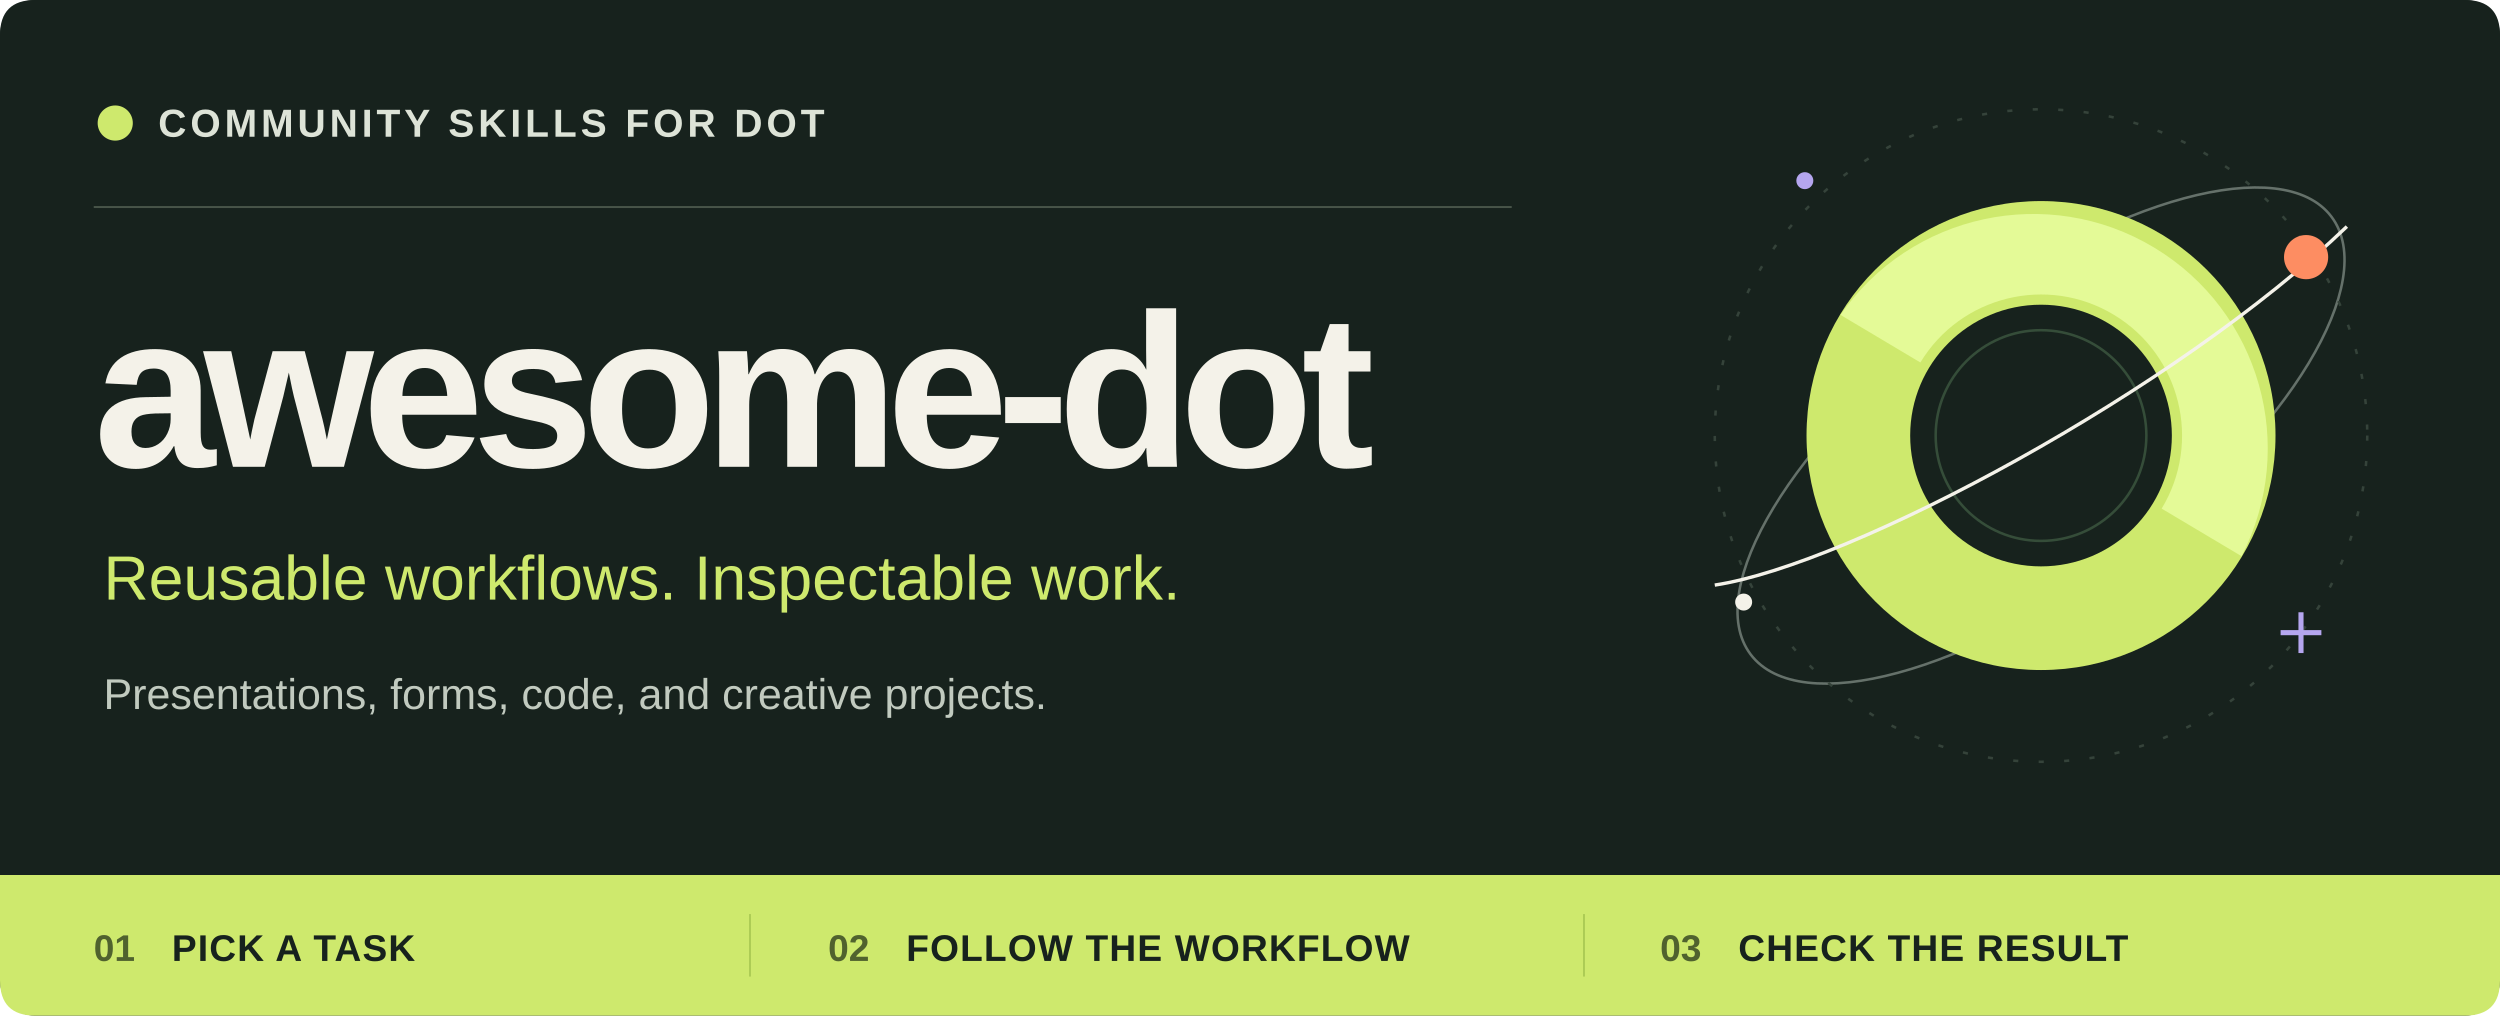
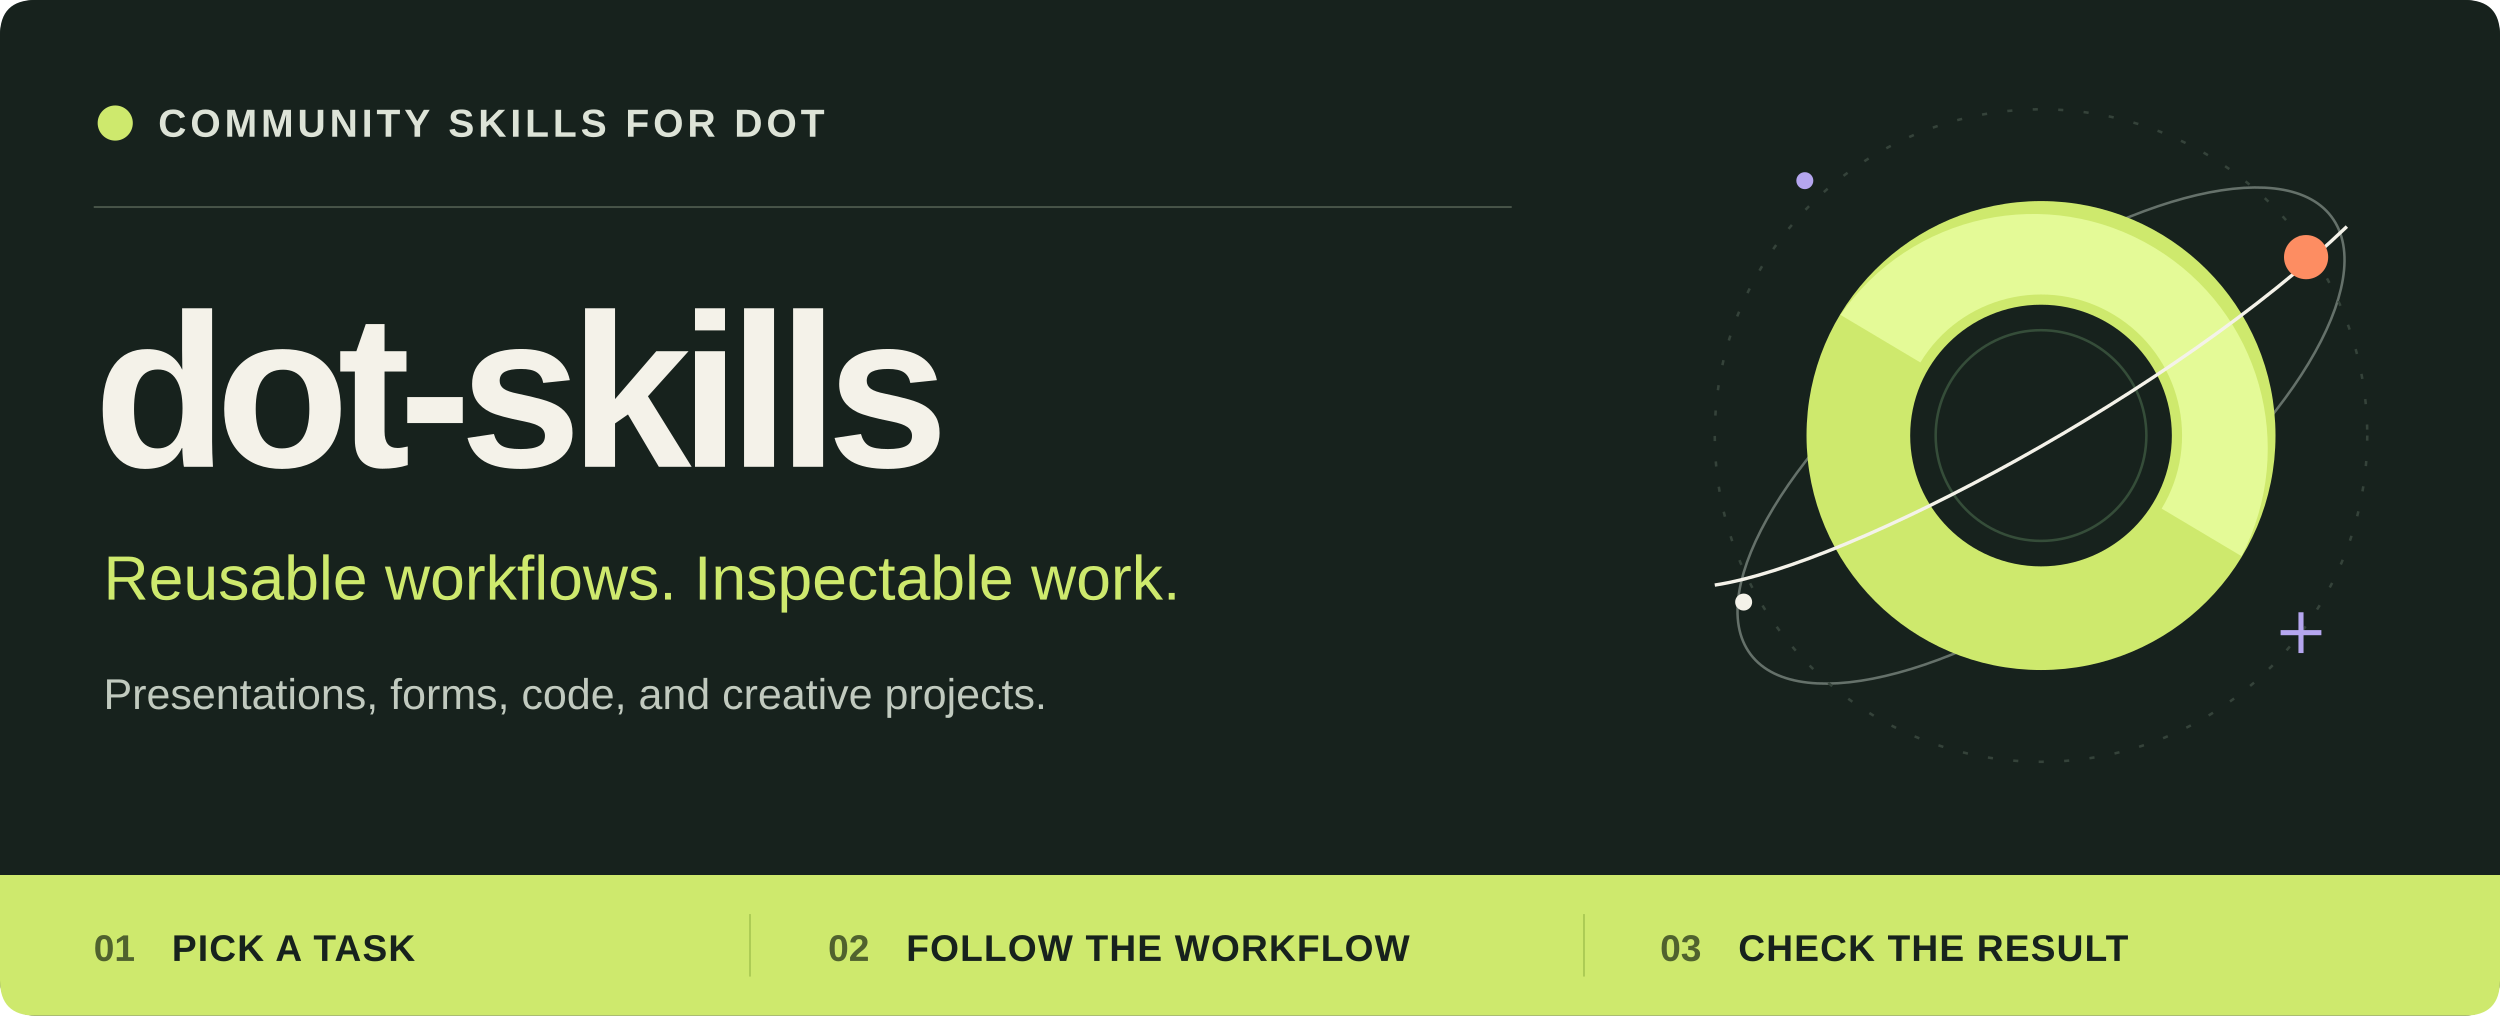
<svg xmlns="http://www.w3.org/2000/svg" width="1280" height="520" viewBox="0 0 1280 520" role="img" aria-labelledby="title desc">
  <g font-family="Arial, Helvetica, sans-serif">
    <rect width="1280" height="520" rx="18" fill="#17221D" />
    <path d="M18 0H1262Q1280 0 1280 18V448H0V18Q0 0 18 0" fill="#17221D" />
    <path d="M48 106H774" stroke="#485449" />
    <circle cx="59" cy="63" r="9" fill="#CEE96D" />
    <text x="81" y="70" font-size="20" fill="#DDE3D7" font-weight="700" letter-spacing="2">COMMUNITY SKILLS FOR DOT</text>
-     <text x="48" y="239" font-size="112" fill="#F4F2E9" font-weight="700" letter-spacing="-6">awesome-dot</text>
+     <text x="48" y="239" font-size="112" fill="#F4F2E9" font-weight="700" letter-spacing="-6">dot-skills</text>
    <text x="53" y="307" font-size="32" fill="#CEE96D" font-weight="400">Reusable workflows. Inspectable work.</text>
    <text x="53" y="363" font-size="22" fill="#C1CABF" font-weight="400">Presentations, forms, code, and creative projects.</text>
    <g transform="translate(1045 223) scale(0.87)" aria-hidden="true">
      <ellipse rx="214" ry="86" transform="rotate(-37)" fill="none" stroke="#65716A" stroke-width="1.5" />
      <ellipse rx="192" ry="192" fill="none" stroke="#35433A" stroke-width="1.5" stroke-dasharray="3 12" />
      <circle r="138" fill="#CEE96D" />
      <path d="M-118 -71A138 138 0 0 1 118 71L71 43A83 83 0 0 0-71-43Z" fill="#E4FA97" />
      <circle r="77" fill="#17221D" />
      <circle r="62" fill="none" stroke="#354D39" stroke-width="1.5" />
      <path d="M-192 88C-112 76 80-27 180-123" fill="none" stroke="#F4F2E9" stroke-width="2" />
      <circle cx="156" cy="-105" r="13" fill="#FD8D62" />
      <circle cx="-175" cy="98" r="5" fill="#F4F2E9" />
      <path d="M153 104v24m-12-12h24" stroke="#B5A6EF" stroke-width="3" />
      <circle cx="-139" cy="-150" r="5" fill="#B5A6EF" />
    </g>
    <path d="M0 448H1280V502Q1280 520 1262 520H18Q0 520 0 502Z" fill="#CEE96D" />
    <path d="M384 468V500M811 468V500" stroke="#ACCB55" />
    <text x="48" y="492" font-size="19" fill="#50622E" font-weight="700">01</text>
    <text x="88" y="492" font-size="19" fill="#17221D" font-weight="700" letter-spacing="0.6">PICK A TASK</text>
    <text x="424" y="492" font-size="19" fill="#50622E" font-weight="700">02</text>
    <text x="464" y="492" font-size="19" fill="#17221D" font-weight="700" letter-spacing="0.6">FOLLOW THE WORKFLOW</text>
    <text x="850" y="492" font-size="19" fill="#50622E" font-weight="700">03</text>
    <text x="890" y="492" font-size="19" fill="#17221D" font-weight="700" letter-spacing="0.6">CHECK THE RESULT</text>
  </g>
</svg>
